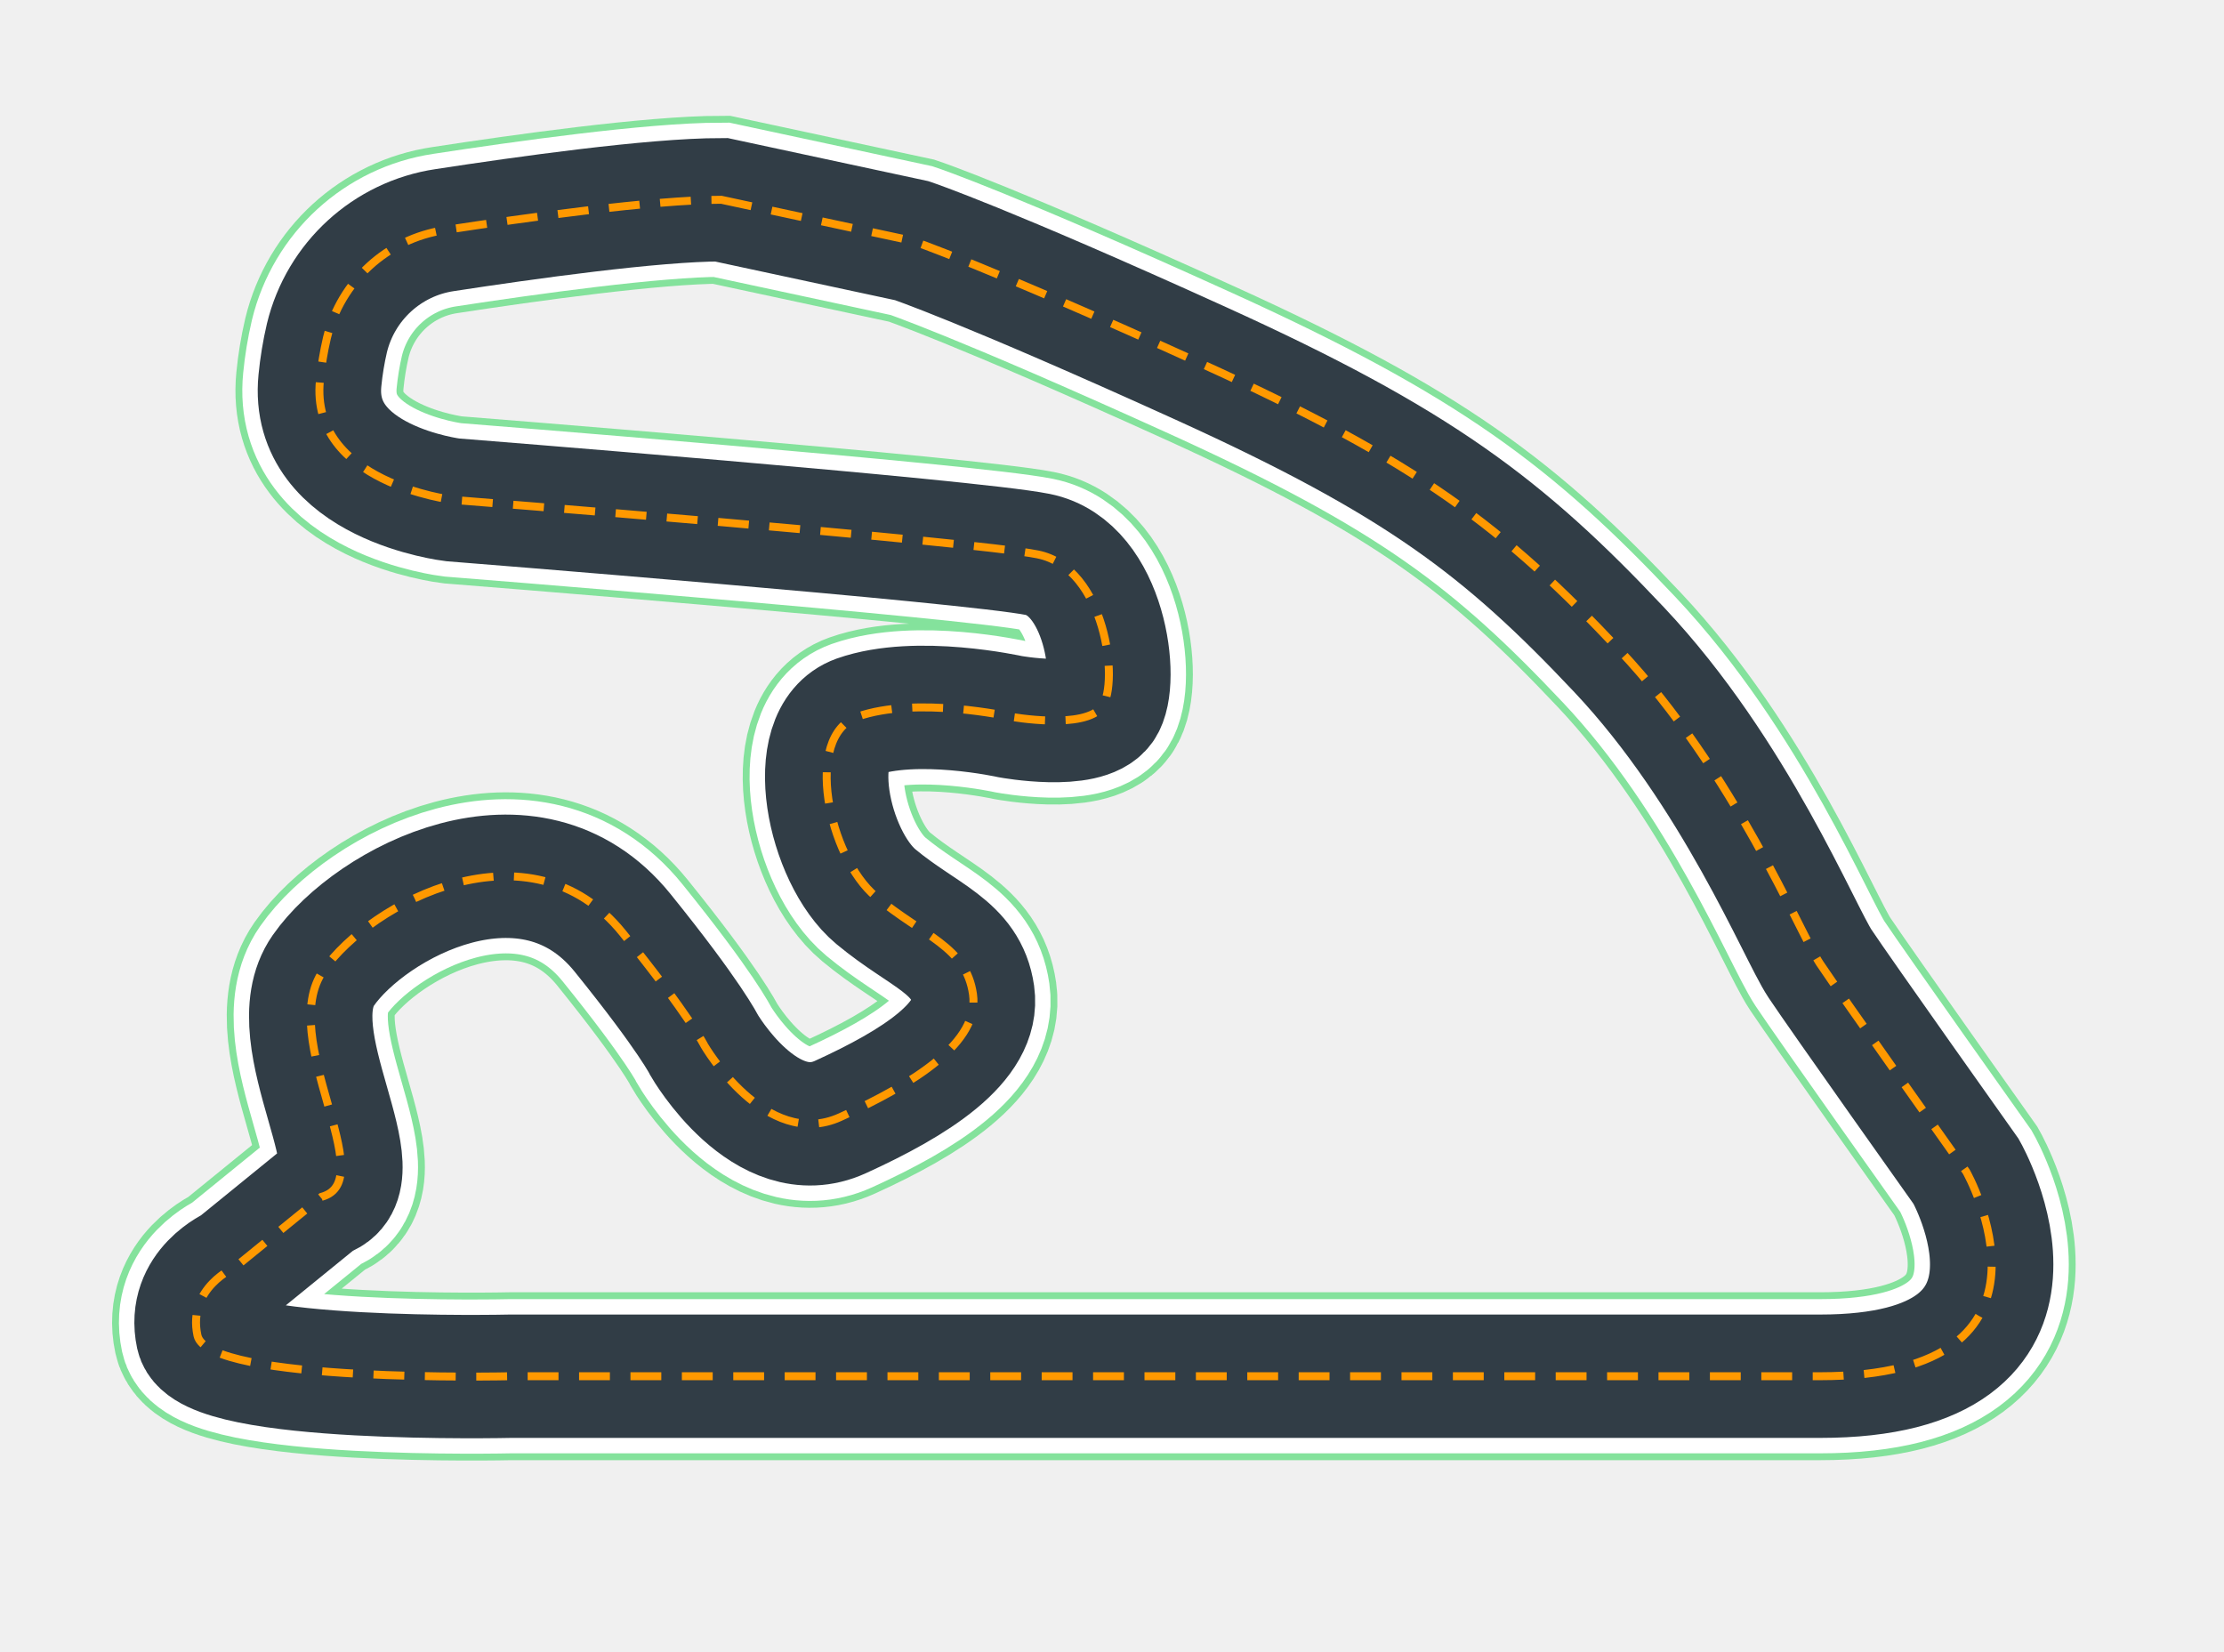
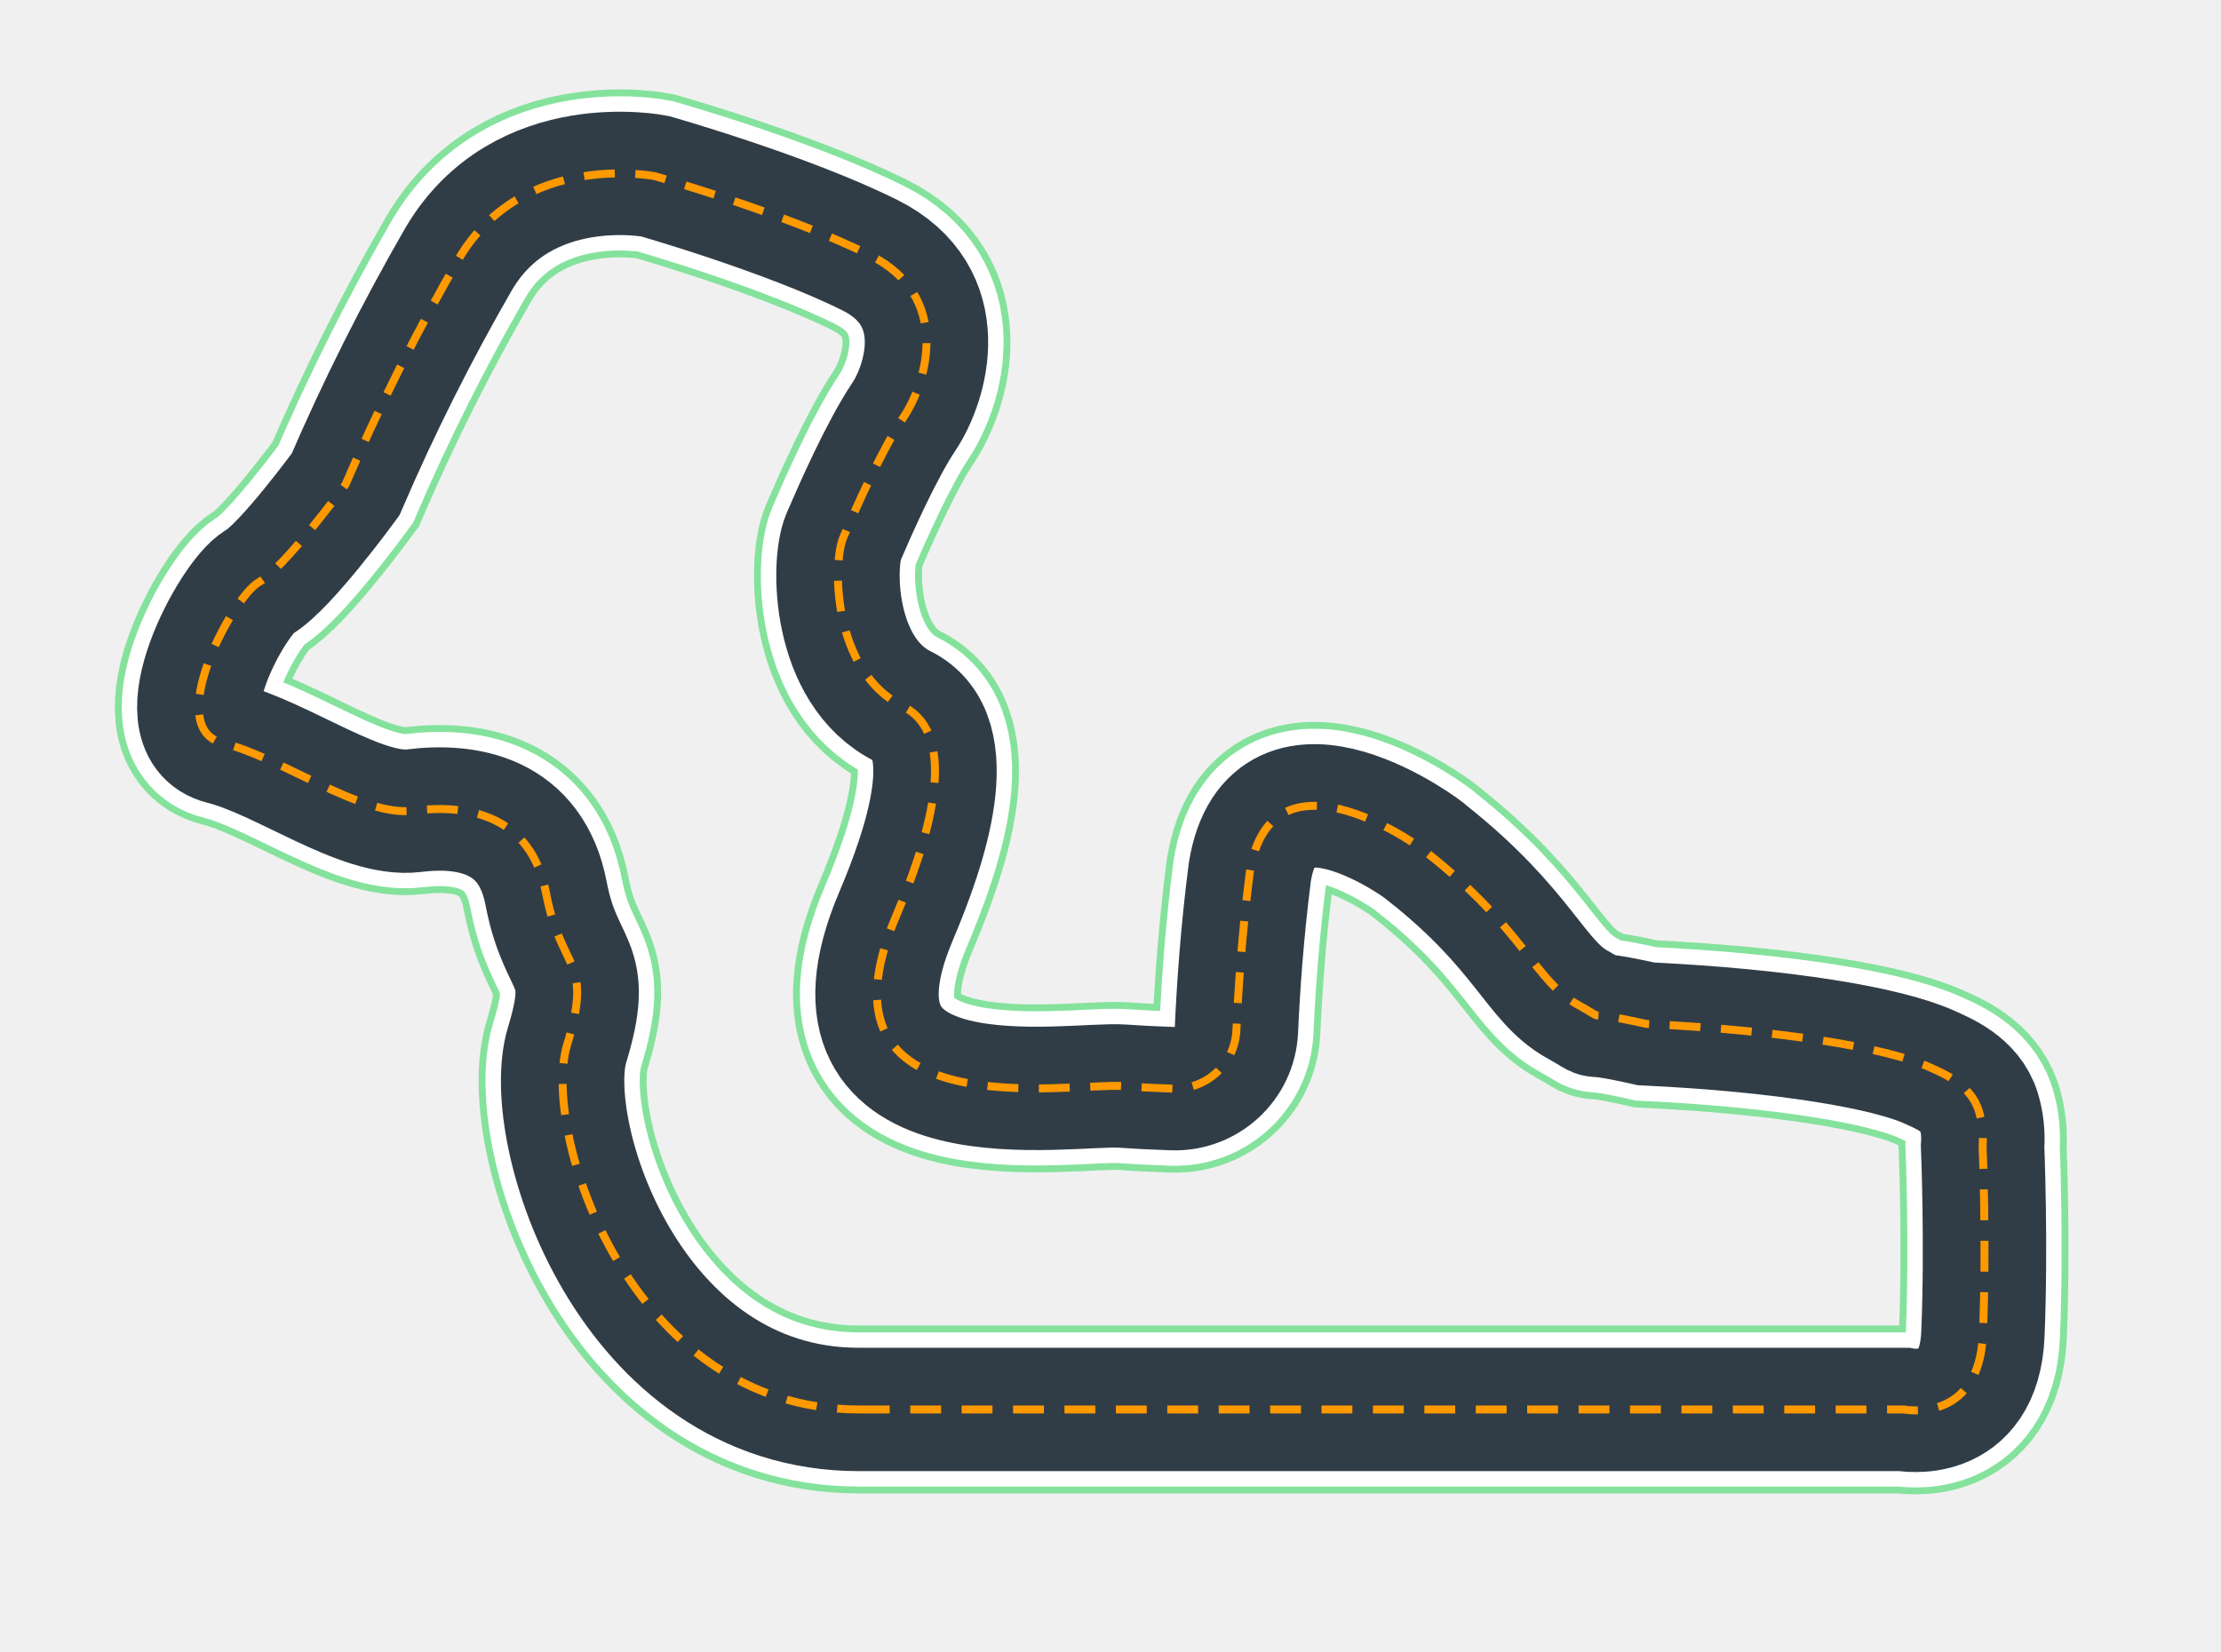
- <svg xmlns="http://www.w3.org/2000/svg" width="649px" height="482px" viewBox="0 0 649 482" version="1.1">
+ <svg xmlns="http://www.w3.org/2000/svg" width="648px" height="482px" viewBox="0 0 648 482" version="1.1">
  <g id="Training-tracks" stroke="none" stroke-width="1" fill="none" fill-rule="evenodd">
-     <g id="Track-creation-Copy" transform="translate(-2125, -6012)">
-       <g id="MAY-PRO" transform="translate(1098.048, 2704)">
-         <g id="img_console_environemnt_training_may_pro" transform="translate(1026.952, 3308)">
-           <path d="M210.487,58.294 L266.073,70.235 C266.073,70.235 286.918,77.201 350.445,106.058 C413.973,134.916 438.788,153.823 472.537,189.646 C506.286,225.47 525.145,272.239 531.101,281.195 C537.057,290.151 573.784,341.896 573.784,341.896 C573.784,341.896 607.532,401.602 531.101,401.602 L148.945,401.602 C148.945,401.602 60.602,403.641 57.624,389.71 C54.646,375.779 68.543,369.808 68.543,369.808 L93.805,349.26 C111.672,344.463 80.454,303.087 94.351,283.185 C108.248,263.283 154.672,238.764 181.701,272.239 C201.553,296.828 205.524,305.077 205.524,305.077 C205.524,305.077 223.391,335.925 245.228,325.974 C267.066,316.023 285.925,304.082 283.94,290.151 C281.955,276.22 269.508,273.234 255.611,261.671 C241.714,250.108 234.31,214.842 250.191,209.14 C267.483,203.03 294.859,209.14 294.859,209.14 C294.859,209.14 316.696,213.121 321.66,206.155 C326.623,199.189 322.652,165.764 302.8,161.784 C282.948,157.803 132.07,145.862 132.07,145.862 C132.07,145.862 90.38,140.887 93.358,111.034 C93.766,106.854 94.449,102.705 95.403,98.615 C99.41,82.094 113.002,69.652 129.777,67.15 C152.915,63.598 190.684,58.294 210.487,58.294 Z" id="may-pro" stroke="#84E29C" stroke-width="49" />
-           <path d="M210.487,58.294 L266.073,70.235 C266.073,70.235 286.918,77.201 350.445,106.058 C413.973,134.916 438.788,153.823 472.537,189.646 C506.286,225.47 525.145,272.239 531.101,281.195 C537.057,290.151 573.784,341.896 573.784,341.896 C573.784,341.896 607.532,401.602 531.101,401.602 L148.945,401.602 C148.945,401.602 60.602,403.641 57.624,389.71 C54.646,375.779 68.543,369.808 68.543,369.808 L93.805,349.26 C111.672,344.463 80.454,303.087 94.351,283.185 C108.248,263.283 154.672,238.764 181.701,272.239 C201.553,296.828 205.524,305.077 205.524,305.077 C205.524,305.077 223.391,335.925 245.228,325.974 C267.066,316.023 285.925,304.082 283.94,290.151 C281.955,276.22 269.508,273.234 255.611,261.671 C241.714,250.108 234.31,214.842 250.191,209.14 C267.483,203.03 294.859,209.14 294.859,209.14 C294.859,209.14 316.696,213.121 321.66,206.155 C326.623,199.189 322.652,165.764 302.8,161.784 C282.948,157.803 132.07,145.862 132.07,145.862 C132.07,145.862 90.38,140.887 93.358,111.034 C93.766,106.854 94.449,102.705 95.403,98.615 C99.41,82.094 113.002,69.652 129.777,67.15 C152.915,63.598 190.684,58.294 210.487,58.294 Z" id="may-pro" stroke="#FFFFFF" stroke-width="45" />
-           <path d="M210.487,58.294 L266.073,70.235 C266.073,70.235 286.918,77.201 350.445,106.058 C413.973,134.916 438.788,153.823 472.537,189.646 C506.286,225.47 525.145,272.239 531.101,281.195 C537.057,290.151 573.784,341.896 573.784,341.896 C573.784,341.896 607.532,401.602 531.101,401.602 L148.945,401.602 C148.945,401.602 60.602,403.641 57.624,389.71 C54.646,375.779 68.543,369.808 68.543,369.808 L93.805,349.26 C111.672,344.463 80.454,303.087 94.351,283.185 C108.248,263.283 154.672,238.764 181.701,272.239 C201.553,296.828 205.524,305.077 205.524,305.077 C205.524,305.077 223.391,335.925 245.228,325.974 C267.066,316.023 285.925,304.082 283.94,290.151 C281.955,276.22 269.508,273.234 255.611,261.671 C241.714,250.108 234.31,214.842 250.191,209.14 C267.483,203.03 294.859,209.14 294.859,209.14 C294.859,209.14 316.696,213.121 321.66,206.155 C326.623,199.189 322.652,165.764 302.8,161.784 C282.948,157.803 132.07,145.862 132.07,145.862 C132.07,145.862 90.38,140.887 93.358,111.034 C93.766,106.854 94.449,102.705 95.403,98.615 C99.41,82.094 113.002,69.652 129.777,67.15 C152.915,63.598 190.684,58.294 210.487,58.294 Z" id="may-pro" stroke="#313D46" stroke-width="36" />
-           <path d="M210.487,58.294 L266.073,70.235 C266.073,70.235 286.918,77.201 350.445,106.058 C413.973,134.916 438.788,153.823 472.537,189.646 C506.286,225.47 525.145,272.239 531.101,281.195 C537.057,290.151 573.784,341.896 573.784,341.896 C573.784,341.896 607.532,401.602 531.101,401.602 L148.945,401.602 C148.945,401.602 60.602,403.641 57.624,389.71 C54.646,375.779 68.543,369.808 68.543,369.808 L93.805,349.26 C111.672,344.463 80.454,303.087 94.351,283.185 C108.248,263.283 154.672,238.764 181.701,272.239 C201.553,296.828 205.524,305.077 205.524,305.077 C205.524,305.077 223.391,335.925 245.228,325.974 C267.066,316.023 285.925,304.082 283.94,290.151 C281.955,276.22 269.508,273.234 255.611,261.671 C241.714,250.108 234.31,214.842 250.191,209.14 C267.483,203.03 294.859,209.14 294.859,209.14 C294.859,209.14 316.696,213.121 321.66,206.155 C326.623,199.189 322.652,165.764 302.8,161.784 C282.948,157.803 132.07,145.862 132.07,145.862 C132.07,145.862 90.38,140.887 93.358,111.034 C93.766,106.854 94.449,102.705 95.403,98.615 C99.41,82.094 113.002,69.652 129.777,67.15 C152.915,63.598 190.684,58.294 210.487,58.294 Z" id="may-pro" stroke="#FF9900" stroke-width="2.32" stroke-dasharray="9,6" />
-           <rect id="Rectangle-Copy" x="0.706" y="0.204" width="648" height="481.002" />
+     <g id="Track-creation-Copy" transform="translate(-3530, -6011)">
+       <g id="JUNE_PRO" transform="translate(1803, 2703.228)">
+         <g id="img_console_environemnt_training_june_pro" transform="translate(1727, 3307.772)">
+           <path d="M250.574,411.328 L555.422,411.328 C555.422,411.328 577.432,415.717 578.533,389.382 C579.633,363.047 578.445,334.518 578.445,334.518 C578.714,331.049 578.341,327.56 577.344,324.225 C574.923,316.379 566.779,313.186 563.037,311.475 C550.623,305.813 520.469,300.71 480.266,298.801 C458.608,293.918 470.824,298.987 460.258,293.161 C447.877,286.325 444.708,271.358 416.391,248.929 C416.534,248.534 371.082,214.814 364.666,254.415 C362.355,272.235 361.265,288.859 360.737,300.644 C360.291,310.442 352.013,318.054 342.182,317.707 C337.516,317.543 332.42,317.312 327.523,316.961 C312.116,315.864 234.803,330.129 261.392,267.451 C270.02,247.118 281.026,214.913 263.417,206.135 C242.903,195.908 242.782,164.438 246.084,156.757 C249.385,149.076 257.089,131.519 263.692,121.643 C270.295,111.768 277.999,86.53 253.787,74.46 C229.576,62.39 191.057,51.417 191.057,51.417 C191.057,51.417 152.538,43.736 133.829,75.557 C121.553,96.846 110.529,118.829 100.813,141.394 C100.813,141.394 83.205,165.535 75.501,169.924 C67.797,174.313 47.349,212.444 64.958,216.833 C82.566,221.222 105.403,238.516 120.81,236.584 C136.217,234.653 154.927,237.682 159.329,260.725 C163.731,283.768 173.173,279.653 165.47,304.891 C157.766,330.129 183.441,411.328 250.574,411.328 Z" id="Path" stroke="#84E29C" stroke-width="49" />
+           <path d="M250.574,411.328 L555.422,411.328 C555.422,411.328 577.432,415.717 578.533,389.382 C579.633,363.047 578.445,334.518 578.445,334.518 C578.714,331.049 578.341,327.56 577.344,324.225 C574.923,316.379 566.779,313.186 563.037,311.475 C550.623,305.813 520.469,300.71 480.266,298.801 C458.608,293.918 470.824,298.987 460.258,293.161 C447.877,286.325 444.708,271.358 416.391,248.929 C416.534,248.534 371.082,214.814 364.666,254.415 C362.355,272.235 361.265,288.859 360.737,300.644 C360.291,310.442 352.013,318.054 342.182,317.707 C337.516,317.543 332.42,317.312 327.523,316.961 C312.116,315.864 234.803,330.129 261.392,267.451 C270.02,247.118 281.026,214.913 263.417,206.135 C242.903,195.908 242.782,164.438 246.084,156.757 C249.385,149.076 257.089,131.519 263.692,121.643 C270.295,111.768 277.999,86.53 253.787,74.46 C229.576,62.39 191.057,51.417 191.057,51.417 C191.057,51.417 152.538,43.736 133.829,75.557 C121.553,96.846 110.529,118.829 100.813,141.394 C100.813,141.394 83.205,165.535 75.501,169.924 C67.797,174.313 47.349,212.444 64.958,216.833 C82.566,221.222 105.403,238.516 120.81,236.584 C136.217,234.653 154.927,237.682 159.329,260.725 C163.731,283.768 173.173,279.653 165.47,304.891 C157.766,330.129 183.441,411.328 250.574,411.328 Z" id="Path" stroke="#FFFFFF" stroke-width="45" />
+           <path d="M250.574,411.328 L555.422,411.328 C555.422,411.328 577.432,415.717 578.533,389.382 C579.633,363.047 578.445,334.518 578.445,334.518 C578.714,331.049 578.341,327.56 577.344,324.225 C574.923,316.379 566.779,313.186 563.037,311.475 C550.623,305.813 520.469,300.71 480.266,298.801 C458.608,293.918 470.824,298.987 460.258,293.161 C447.877,286.325 444.708,271.358 416.391,248.929 C416.534,248.534 371.082,214.814 364.666,254.415 C362.355,272.235 361.265,288.859 360.737,300.644 C360.291,310.442 352.013,318.054 342.182,317.707 C337.516,317.543 332.42,317.312 327.523,316.961 C312.116,315.864 234.803,330.129 261.392,267.451 C270.02,247.118 281.026,214.913 263.417,206.135 C242.903,195.908 242.782,164.438 246.084,156.757 C249.385,149.076 257.089,131.519 263.692,121.643 C270.295,111.768 277.999,86.53 253.787,74.46 C229.576,62.39 191.057,51.417 191.057,51.417 C191.057,51.417 152.538,43.736 133.829,75.557 C121.553,96.846 110.529,118.829 100.813,141.394 C100.813,141.394 83.205,165.535 75.501,169.924 C67.797,174.313 47.349,212.444 64.958,216.833 C82.566,221.222 105.403,238.516 120.81,236.584 C136.217,234.653 154.927,237.682 159.329,260.725 C163.731,283.768 173.173,279.653 165.47,304.891 C157.766,330.129 183.441,411.328 250.574,411.328 Z" id="Path" stroke="#313D46" stroke-width="36" />
+           <path d="M250.574,411.328 L555.422,411.328 C555.422,411.328 577.432,415.717 578.533,389.382 C579.633,363.047 578.445,334.518 578.445,334.518 C578.714,331.049 578.341,327.56 577.344,324.225 C574.923,316.379 566.779,313.186 563.037,311.475 C550.623,305.813 520.469,300.71 480.266,298.801 C458.608,293.918 470.824,298.987 460.258,293.161 C447.877,286.325 444.708,271.358 416.391,248.929 C416.534,248.534 371.082,214.814 364.666,254.415 C362.355,272.235 361.265,288.859 360.737,300.644 C360.291,310.442 352.013,318.054 342.182,317.707 C337.516,317.543 332.42,317.312 327.523,316.961 C312.116,315.864 234.803,330.129 261.392,267.451 C270.02,247.118 281.026,214.913 263.417,206.135 C242.903,195.908 242.782,164.438 246.084,156.757 C249.385,149.076 257.089,131.519 263.692,121.643 C270.295,111.768 277.999,86.53 253.787,74.46 C229.576,62.39 191.057,51.417 191.057,51.417 C191.057,51.417 152.538,43.736 133.829,75.557 C121.553,96.846 110.529,118.829 100.813,141.394 C100.813,141.394 83.205,165.535 75.501,169.924 C67.797,174.313 47.349,212.444 64.958,216.833 C82.566,221.222 105.403,238.516 120.81,236.584 C136.217,234.653 154.927,237.682 159.329,260.725 C163.731,283.768 173.173,279.653 165.47,304.891 C157.766,330.129 183.441,411.328 250.574,411.328 Z" id="Path" stroke="#FF9900" stroke-width="2.32" stroke-dasharray="9,6" />
+           <circle id="Oval" fill="#313D46" cx="399.5" cy="249.5" r="5.5" />
+           <rect id="Rectangle-Copy" x="0" y="0.602" width="648" height="481.002" />
        </g>
      </g>
    </g>
  </g>
</svg>
